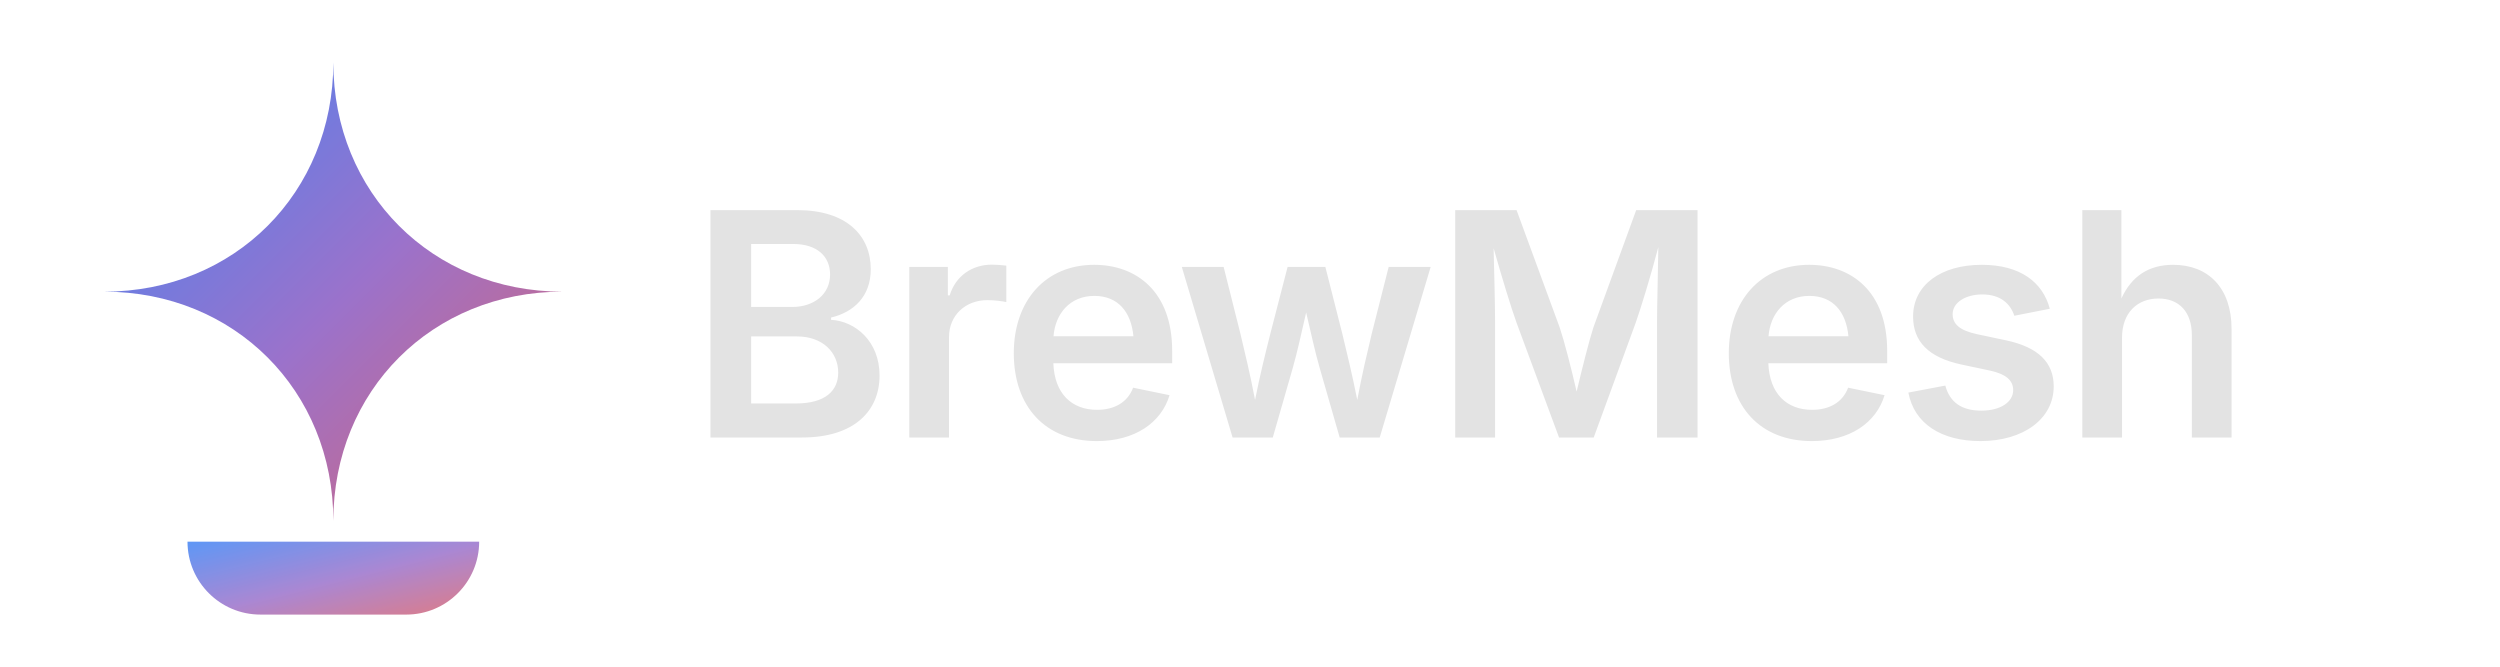
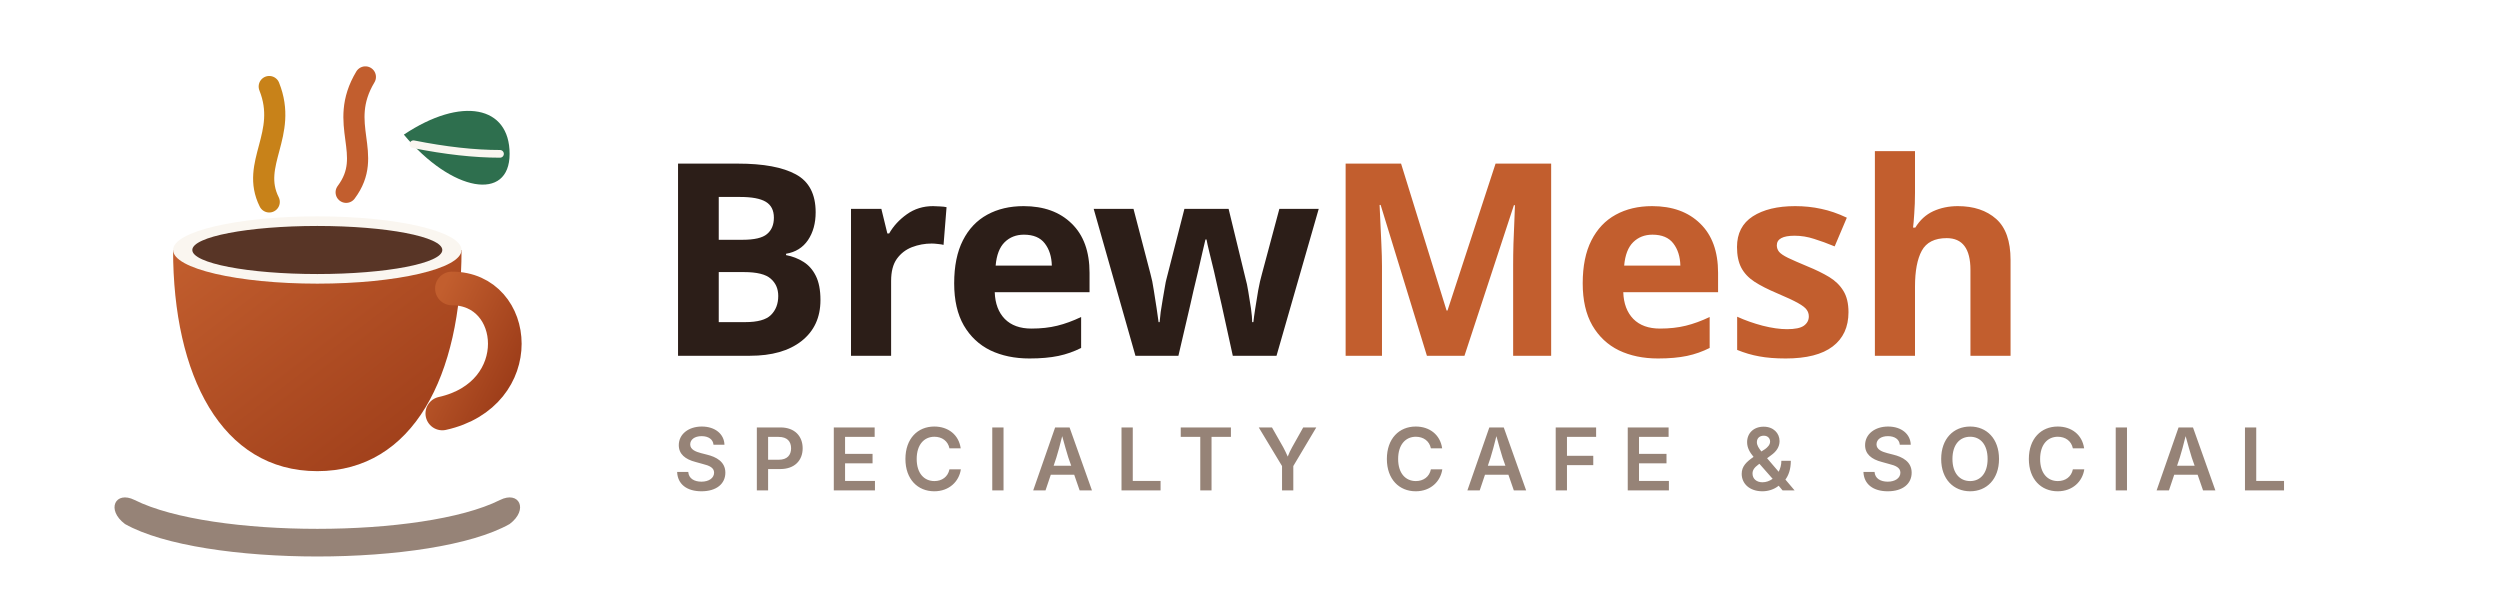
- <svg xmlns="http://www.w3.org/2000/svg" viewBox="0 0 240 64" fill="none">
+ <svg xmlns="http://www.w3.org/2000/svg" viewBox="0 0 260 64" fill="none">
  <defs>
-     <linearGradient id="brewmesh-grad" x1="0%" y1="0%" x2="100%" y2="100%">
-       <stop offset="0%" stop-color="#4285F4" />
-       <stop offset="52%" stop-color="#9B72CB" />
-       <stop offset="100%" stop-color="#D96570" />
+     <linearGradient id="warm-roast-grad" x1="0%" y1="0%" x2="100%" y2="100%">
+       <stop offset="0%" stop-color="#C25E2E" />
+       <stop offset="100%" stop-color="#9B3B18" />
    </linearGradient>
  </defs>
-   <path d="M32 6C32 18.5 41.5 28 54 28C41.5 28 32 37.5 32 50C32 37.5 22.5 28 10 28C22.5 28 32 18.5 32 6Z" fill="url(#brewmesh-grad)" />
-   <path d="M18 52H46C46 55.866 42.866 59 39 59H25C21.134 59 18 55.866 18 52Z" fill="url(#brewmesh-grad)" opacity="0.85" />
-   <text x="66" y="42" fill="#E3E3E3" font-family="'Google Sans', 'Inter', system-ui, sans-serif" font-size="30" font-weight="600" letter-spacing="-0.5">BrewMesh</text>
+   <g transform="translate(6, 4)">
+     <path d="M8 48 C16 52, 38 52, 46 48 C48 47, 49 49, 47 50.5 C39 55, 15 55, 7 50.5 C5 49, 6 47, 8 48 Z" fill="#968377" />
+     <path d="M12 22 H42 C42 35, 37 45, 27 45 C17 45, 12 35, 12 22 Z" fill="url(#warm-roast-grad)" />
+     <ellipse cx="27" cy="22" rx="15" ry="3.5" fill="#FAF6F0" />
+     <ellipse cx="27" cy="22" rx="13" ry="2.5" fill="#583526" />
+     <path d="M41 26 C48 26, 49 37, 40 39" stroke="url(#warm-roast-grad)" stroke-width="3.5" stroke-linecap="round" fill="none" />
+     <path d="M22 17 C20 13, 24 10, 22 5" stroke="#C88219" stroke-width="2.2" stroke-linecap="round" fill="none" />
+     <path d="M30 16 C33 12, 29 9, 32 4" stroke="#C25E2E" stroke-width="2.2" stroke-linecap="round" fill="none" />
+     <path d="M36 10 C42 6, 47 7, 47 12 C47 17, 41 16, 36 10 Z" fill="#2E6F4E" />
+     <path d="M37 11 Q 42 12 46 12" stroke="#FAF6F0" stroke-width="0.8" stroke-linecap="round" fill="none" />
+   </g>
+   <text x="68" y="37" fill="#2C1E18" font-family="'Fraunces', 'Plus Jakarta Sans', system-ui, sans-serif" font-size="28" font-weight="700" letter-spacing="-0.5">Brew<tspan fill="#C25E2E">Mesh</tspan>
+   </text>
+   <text x="70" y="51" fill="#968377" font-family="'Plus Jakarta Sans', 'Inter', system-ui, sans-serif" font-size="9" font-weight="600" letter-spacing="2.2">SPECIALTY CAFE &amp; SOCIAL</text>
</svg>
